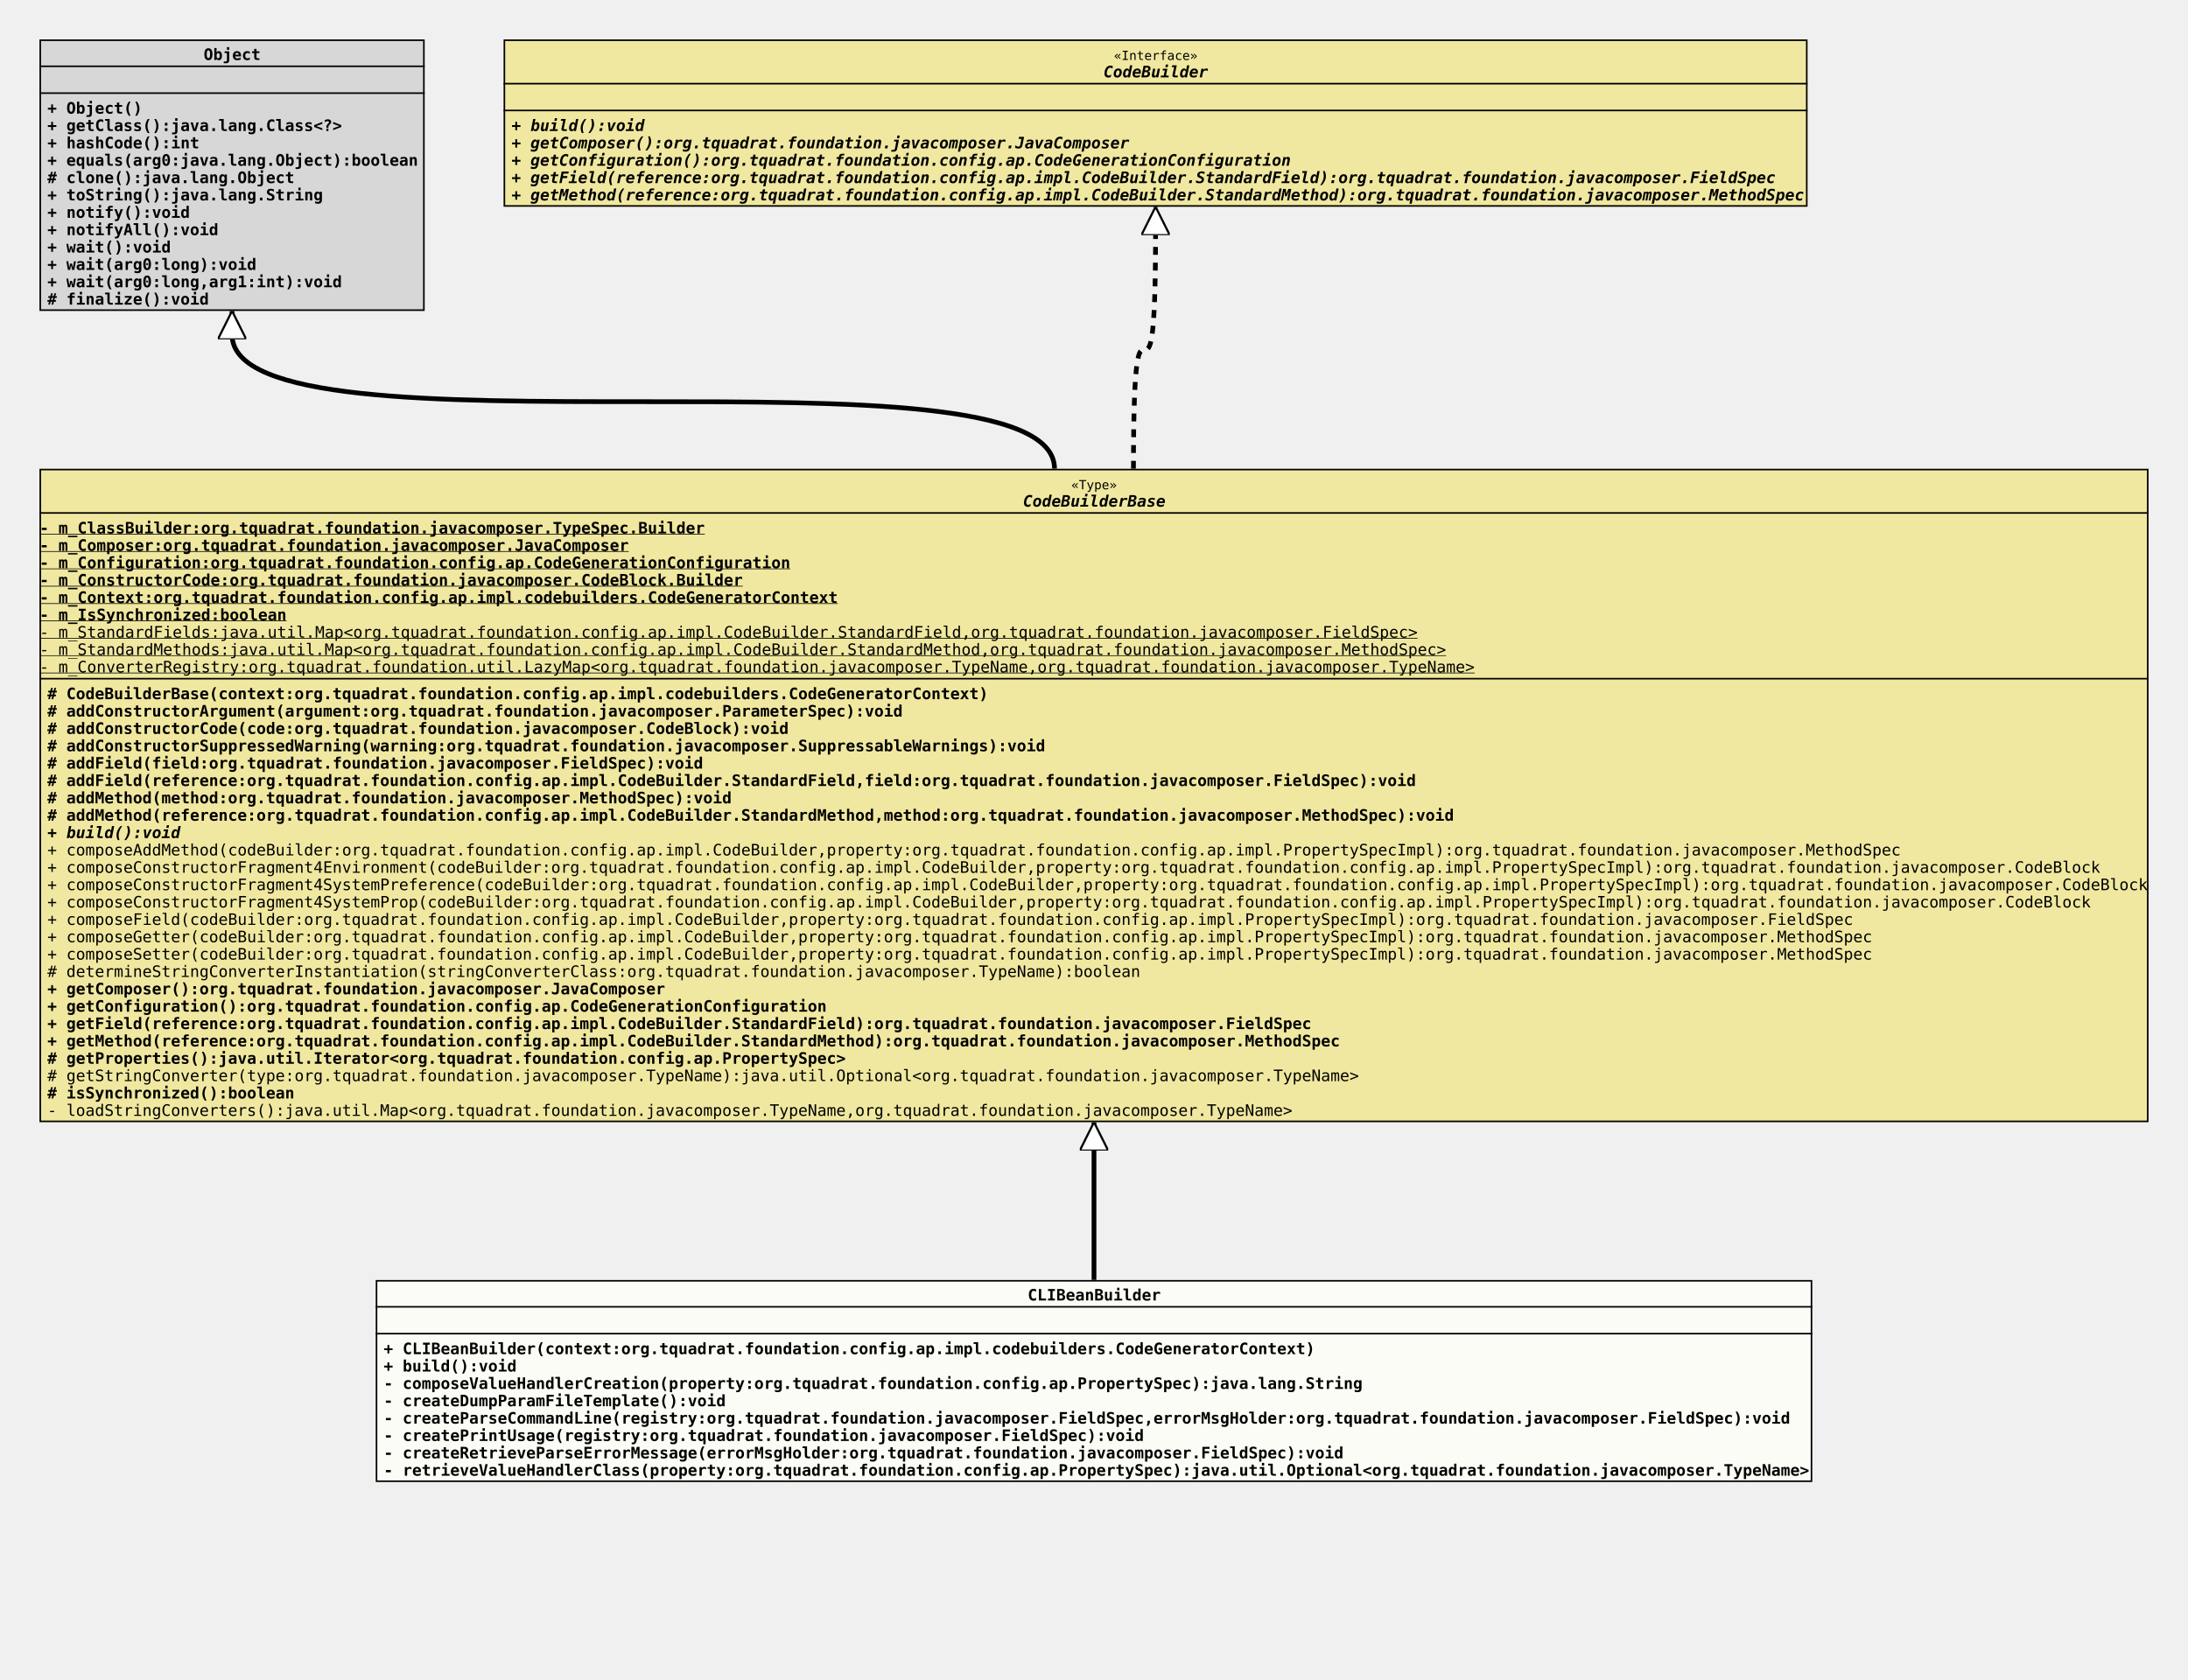
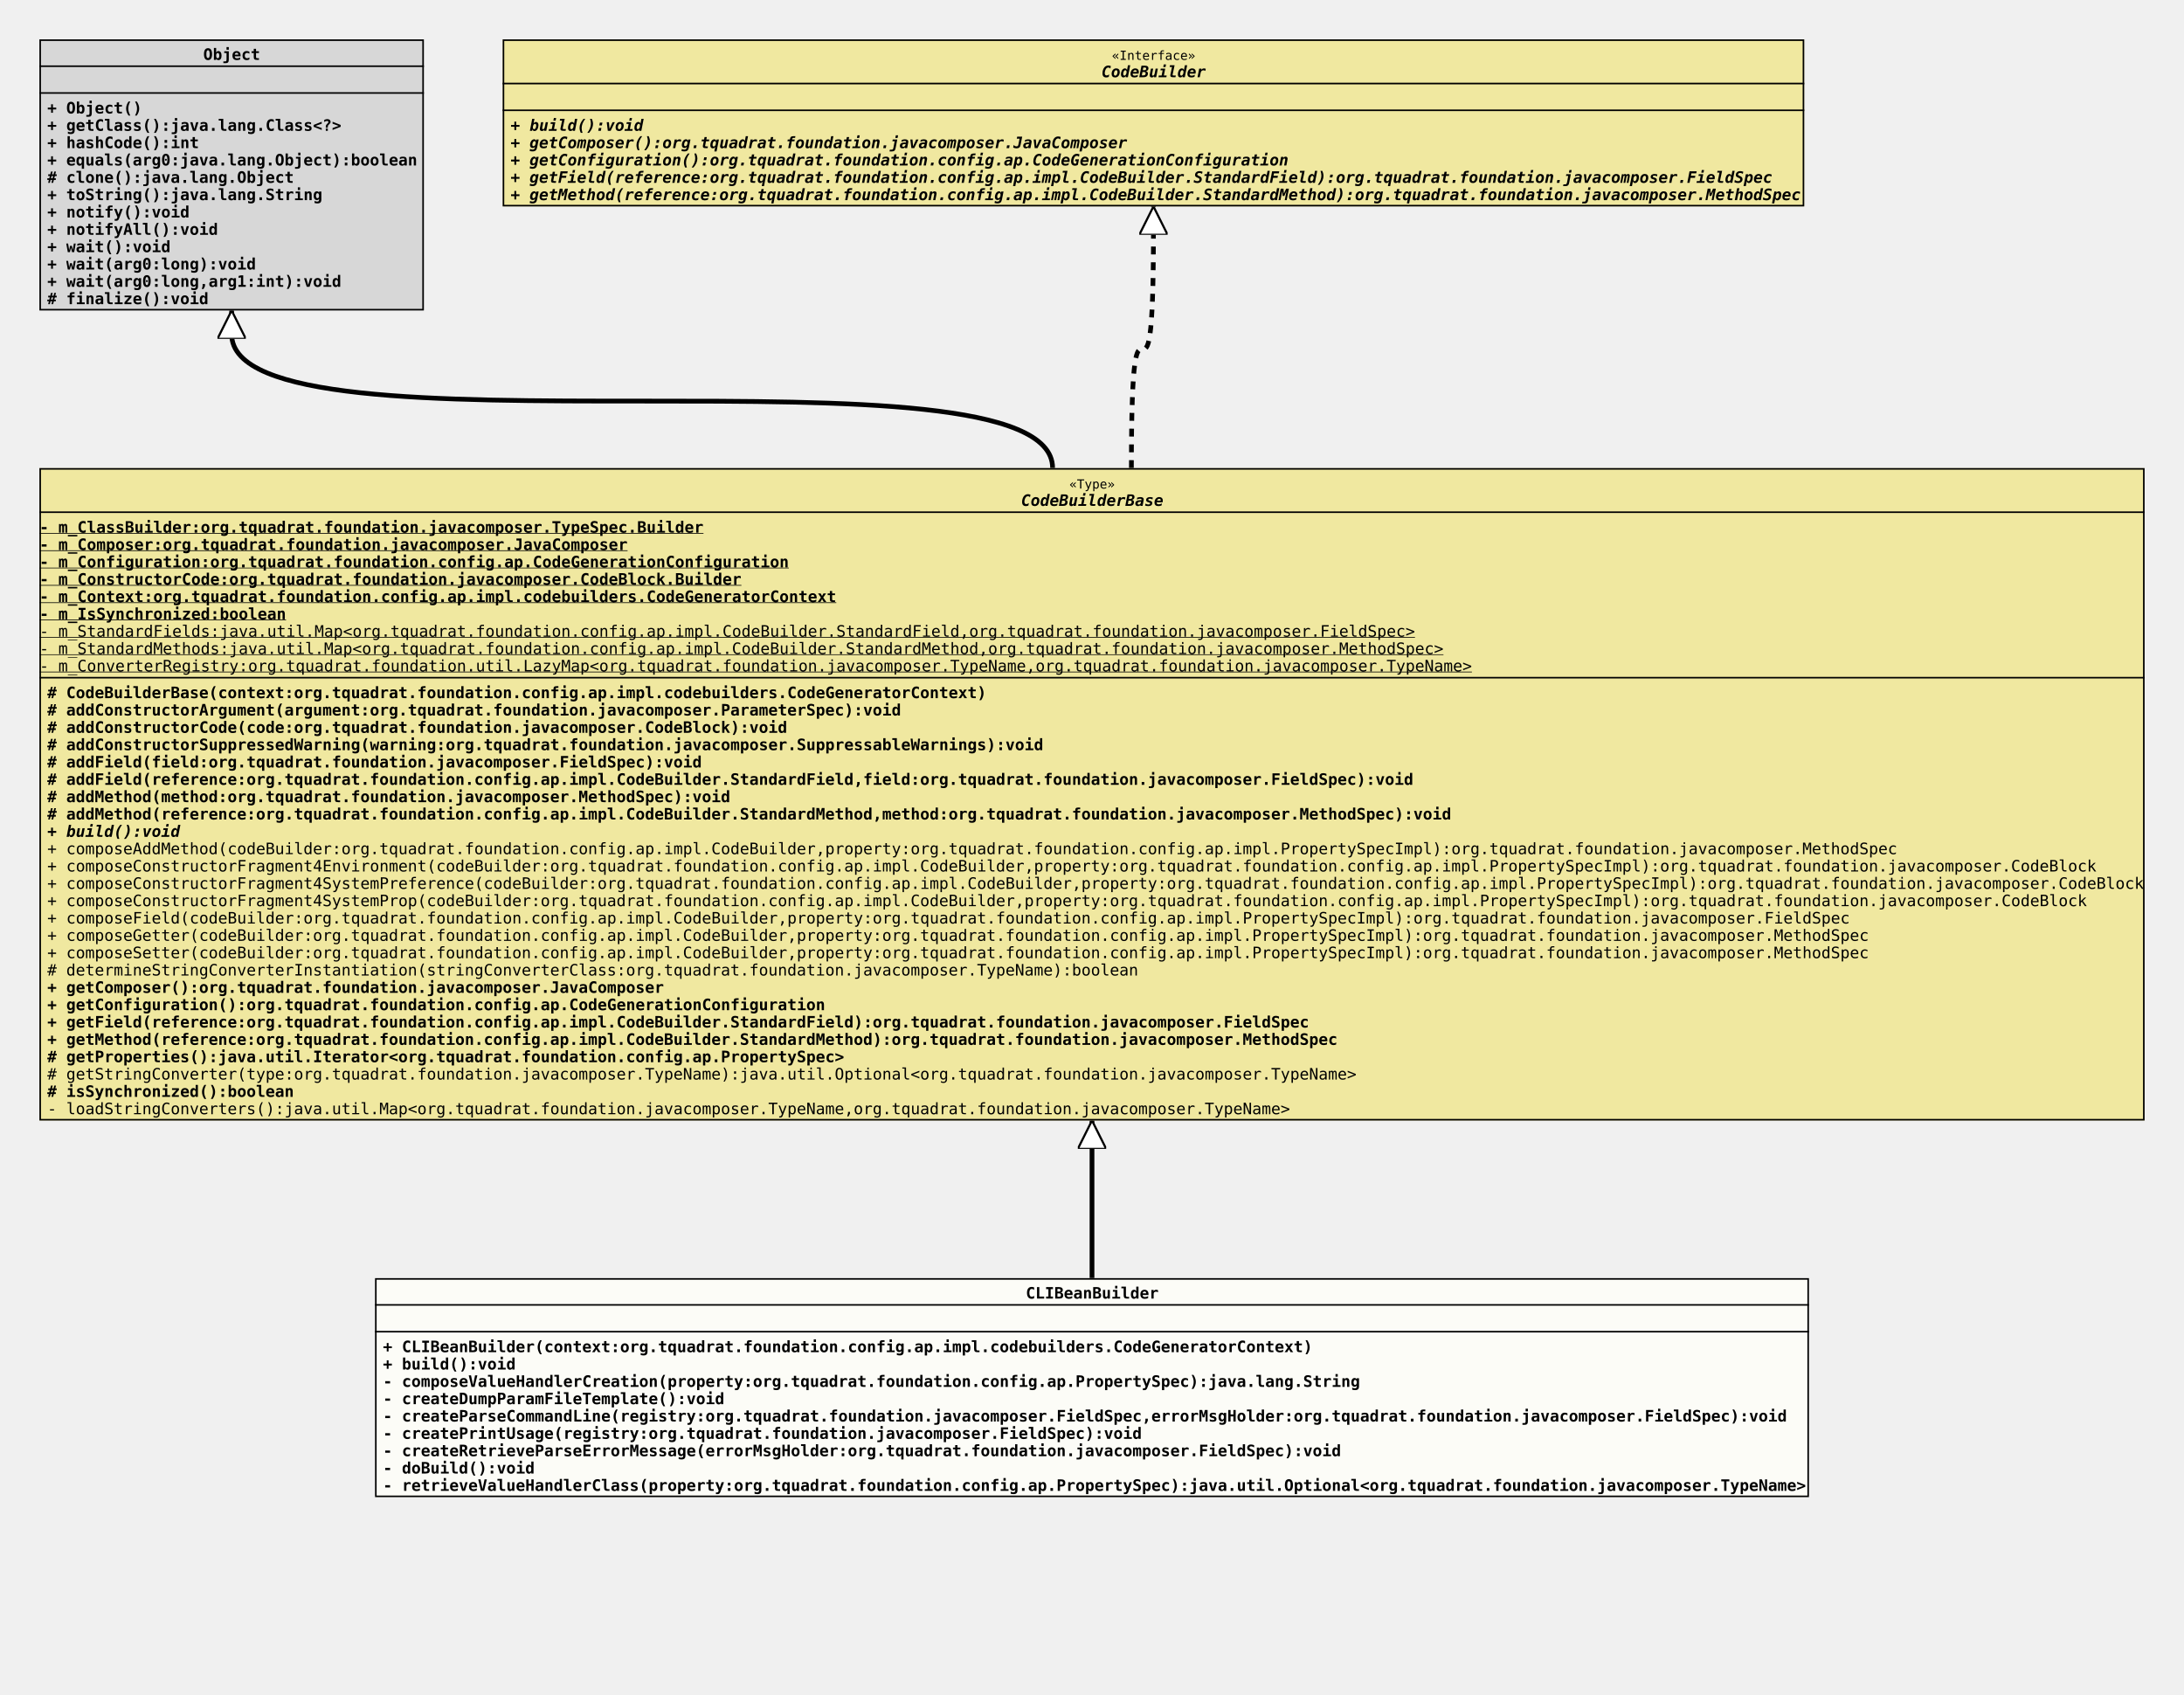
- <svg xmlns="http://www.w3.org/2000/svg" xmlns:xlink="http://www.w3.org/1999/xlink" version="1.1" baseProfile="full" width="1386.000" height="1064.000">
+ <svg xmlns="http://www.w3.org/2000/svg" xmlns:xlink="http://www.w3.org/1999/xlink" version="1.1" baseProfile="full" width="1386.000" height="1075.000">
  <defs>
    <style>
            line
            {
              stroke: black;
            }
            line.separator
            {
              stroke:       black;
              stroke-width: 1;
            }
            marker
            {
              fill: white;
            }
            path
            {
              fill:   white;
              stroke: black;
            }
            path.implementation
            {
              fill:             none;
              stroke-dasharray: 5,5;
              stroke-width:     3;
            }
            path.inheritance
            {
              fill:         none;
              stroke-width: 3;
            }
            rect
            {
              fill:         none;
              stroke:       black;
              stroke-width: 2;
            }
            rect.externalClass
            {
              fill:         #D0D0D0;
              fill-opacity: 0.8;
            }
            rect.focusClass
            {
              fill:         #FFFFF9;
              fill-opacity: 0.8;
            }
            rect.otherClass
            {
              fill:         #F0E68C;
              fill-opacity: 0.8;
            }
            rect.template
            {
              fill:             #FFFFFF;
              fill-opacity:     1.0;
              stroke-dasharray: 3,3;
            }
            text
            {
              font-family: monospace;
              font-size:   10px;
              font-weight: bold;
            }
            text.abstract
            {
              font-style: italic;
            }
            text.final
            {
              text-decoration: underline;
            }
            text.static
            {
              font-weight: normal;
            }
            text.stereotype
            {
              font-size:   8px;
              font-weight: normal;
            }
            </style>
    <marker id="inheritance" viewBox="0,0,40,40" markerUnits="strokeWidth" refX="40" refY="20" markerWidth="6" markerHeight="6" orient="auto">
      <path d="M40,20 l-40,-20 v40 Z" fill="#ffffff" stroke="#000000" stroke-width="3" />
    </marker>
    <marker id="implementation" viewBox="0,0,40,40" markerUnits="strokeWidth" refX="40" refY="20" markerWidth="6" markerHeight="6" orient="auto">
      <path d="M40,20 l-40,-20 v40 Z" fill="#ffffff" stroke="#000000" stroke-width="3" />
    </marker>
    <clipPath id="ID000001">
-       <rect class="focusClass" height="128.000" width="910.000" x="0.000" y="0.000" />
+       <rect class="focusClass" height="139.000" width="910.000" x="0.000" y="0.000" />
    </clipPath>
    <symbol id="org.tquadrat.foundation.config.ap.impl.codebuilders.CLIBeanBuilder">
      <g>
        <g class="focusClass" clip-path="url(#ID000001)">
-           <rect x="0.000" y="0.000" width="910.000" height="128.000" class="focusClass" />
+           <rect x="0.000" y="0.000" width="910.000" height="139.000" class="focusClass" />
          <line x1="0.000" y1="17.000" x2="910.000" y2="17.000" class="separator" />
          <text x="413.000" y="13.000">CLIBeanBuilder</text>
          <line x1="0.000" y1="34.000" x2="910.000" y2="34.000" class="separator" />
          <text x="5.000" y="30.000" />
          <text x="5.000" y="47.000">+ CLIBeanBuilder(context:org.tquadrat.foundation.config.ap.impl.codebuilders.CodeGeneratorContext)</text>
          <text x="5.000" y="58.000">+ build():void</text>
          <text x="5.000" y="69.000">- composeValueHandlerCreation(property:org.tquadrat.foundation.config.ap.PropertySpec):java.lang.String</text>
          <text x="5.000" y="80.000">- createDumpParamFileTemplate():void</text>
          <text x="5.000" y="91.000">- createParseCommandLine(registry:org.tquadrat.foundation.javacomposer.FieldSpec,errorMsgHolder:org.tquadrat.foundation.javacomposer.FieldSpec):void</text>
          <text x="5.000" y="102.000">- createPrintUsage(registry:org.tquadrat.foundation.javacomposer.FieldSpec):void</text>
          <text x="5.000" y="113.000">- createRetrieveParseErrorMessage(errorMsgHolder:org.tquadrat.foundation.javacomposer.FieldSpec):void</text>
-           <text x="5.000" y="124.000">- retrieveValueHandlerClass(property:org.tquadrat.foundation.config.ap.PropertySpec):java.util.Optional&lt;org.tquadrat.foundation.javacomposer.TypeName&gt;</text>
+           <text x="5.000" y="124.000">- doBuild():void</text>
+           <text x="5.000" y="135.000">- retrieveValueHandlerClass(property:org.tquadrat.foundation.config.ap.PropertySpec):java.util.Optional&lt;org.tquadrat.foundation.javacomposer.TypeName&gt;</text>
        </g>
      </g>
    </symbol>
    <clipPath id="ID000002">
      <rect class="otherClass" height="414.000" width="1336.000" x="0.000" y="0.000" />
    </clipPath>
    <symbol id="org.tquadrat.foundation.config.ap.impl.codebuilders.CodeBuilderBase">
      <g>
        <g clip-path="url(#ID000002)">
          <rect x="0.000" y="0.000" width="1336.000" height="414.000" class="otherClass" />
          <line x1="0.000" y1="28.000" x2="1336.000" y2="28.000" class="separator" />
          <text x="653.600" y="13.000" class="stereotype">«Type»</text>
          <text x="623.000" y="24.000" class="abstract">CodeBuilderBase</text>
          <line x1="0.000" y1="133.000" x2="1336.000" y2="133.000" class="separator" />
          <text y="41.000" class="final">- m_ClassBuilder:org.tquadrat.foundation.javacomposer.TypeSpec.Builder</text>
          <text y="52.000" class="final">- m_Composer:org.tquadrat.foundation.javacomposer.JavaComposer</text>
          <text y="63.000" class="final">- m_Configuration:org.tquadrat.foundation.config.ap.CodeGenerationConfiguration</text>
          <text y="74.000" class="final">- m_ConstructorCode:org.tquadrat.foundation.javacomposer.CodeBlock.Builder</text>
          <text y="85.000" class="final">- m_Context:org.tquadrat.foundation.config.ap.impl.codebuilders.CodeGeneratorContext</text>
          <text y="96.000" class="final">- m_IsSynchronized:boolean</text>
          <text y="107.000" class="static final">- m_StandardFields:java.util.Map&lt;org.tquadrat.foundation.config.ap.impl.CodeBuilder.StandardField,org.tquadrat.foundation.javacomposer.FieldSpec&gt;</text>
          <text y="118.000" class="static final">- m_StandardMethods:java.util.Map&lt;org.tquadrat.foundation.config.ap.impl.CodeBuilder.StandardMethod,org.tquadrat.foundation.javacomposer.MethodSpec&gt;</text>
          <text y="129.000" class="static final">- m_ConverterRegistry:org.tquadrat.foundation.util.LazyMap&lt;org.tquadrat.foundation.javacomposer.TypeName,org.tquadrat.foundation.javacomposer.TypeName&gt;</text>
          <text x="5.000" y="146.000"># CodeBuilderBase(context:org.tquadrat.foundation.config.ap.impl.codebuilders.CodeGeneratorContext)</text>
          <text x="5.000" y="157.000"># addConstructorArgument(argument:org.tquadrat.foundation.javacomposer.ParameterSpec):void</text>
          <text x="5.000" y="168.000"># addConstructorCode(code:org.tquadrat.foundation.javacomposer.CodeBlock):void</text>
          <text x="5.000" y="179.000"># addConstructorSuppressedWarning(warning:org.tquadrat.foundation.javacomposer.SuppressableWarnings):void</text>
          <text x="5.000" y="190.000"># addField(field:org.tquadrat.foundation.javacomposer.FieldSpec):void</text>
          <text x="5.000" y="201.000"># addField(reference:org.tquadrat.foundation.config.ap.impl.CodeBuilder.StandardField,field:org.tquadrat.foundation.javacomposer.FieldSpec):void</text>
          <text x="5.000" y="212.000"># addMethod(method:org.tquadrat.foundation.javacomposer.MethodSpec):void</text>
          <text x="5.000" y="223.000"># addMethod(reference:org.tquadrat.foundation.config.ap.impl.CodeBuilder.StandardMethod,method:org.tquadrat.foundation.javacomposer.MethodSpec):void</text>
          <text x="5.000" y="234.000" class="abstract">+ build():void</text>
          <text x="5.000" y="245.000" class="static">+ composeAddMethod(codeBuilder:org.tquadrat.foundation.config.ap.impl.CodeBuilder,property:org.tquadrat.foundation.config.ap.impl.PropertySpecImpl):org.tquadrat.foundation.javacomposer.MethodSpec</text>
          <text x="5.000" y="256.000" class="static">+ composeConstructorFragment4Environment(codeBuilder:org.tquadrat.foundation.config.ap.impl.CodeBuilder,property:org.tquadrat.foundation.config.ap.impl.PropertySpecImpl):org.tquadrat.foundation.javacomposer.CodeBlock</text>
          <text x="5.000" y="267.000" class="static">+ composeConstructorFragment4SystemPreference(codeBuilder:org.tquadrat.foundation.config.ap.impl.CodeBuilder,property:org.tquadrat.foundation.config.ap.impl.PropertySpecImpl):org.tquadrat.foundation.javacomposer.CodeBlock</text>
          <text x="5.000" y="278.000" class="static">+ composeConstructorFragment4SystemProp(codeBuilder:org.tquadrat.foundation.config.ap.impl.CodeBuilder,property:org.tquadrat.foundation.config.ap.impl.PropertySpecImpl):org.tquadrat.foundation.javacomposer.CodeBlock</text>
          <text x="5.000" y="289.000" class="static">+ composeField(codeBuilder:org.tquadrat.foundation.config.ap.impl.CodeBuilder,property:org.tquadrat.foundation.config.ap.impl.PropertySpecImpl):org.tquadrat.foundation.javacomposer.FieldSpec</text>
          <text x="5.000" y="300.000" class="static">+ composeGetter(codeBuilder:org.tquadrat.foundation.config.ap.impl.CodeBuilder,property:org.tquadrat.foundation.config.ap.impl.PropertySpecImpl):org.tquadrat.foundation.javacomposer.MethodSpec</text>
          <text x="5.000" y="311.000" class="static">+ composeSetter(codeBuilder:org.tquadrat.foundation.config.ap.impl.CodeBuilder,property:org.tquadrat.foundation.config.ap.impl.PropertySpecImpl):org.tquadrat.foundation.javacomposer.MethodSpec</text>
          <text x="5.000" y="322.000" class="static"># determineStringConverterInstantiation(stringConverterClass:org.tquadrat.foundation.javacomposer.TypeName):boolean</text>
          <text x="5.000" y="333.000">+ getComposer():org.tquadrat.foundation.javacomposer.JavaComposer</text>
          <text x="5.000" y="344.000">+ getConfiguration():org.tquadrat.foundation.config.ap.CodeGenerationConfiguration</text>
          <text x="5.000" y="355.000">+ getField(reference:org.tquadrat.foundation.config.ap.impl.CodeBuilder.StandardField):org.tquadrat.foundation.javacomposer.FieldSpec</text>
          <text x="5.000" y="366.000">+ getMethod(reference:org.tquadrat.foundation.config.ap.impl.CodeBuilder.StandardMethod):org.tquadrat.foundation.javacomposer.MethodSpec</text>
          <text x="5.000" y="377.000"># getProperties():java.util.Iterator&lt;org.tquadrat.foundation.config.ap.PropertySpec&gt;</text>
          <text x="5.000" y="388.000" class="static"># getStringConverter(type:org.tquadrat.foundation.javacomposer.TypeName):java.util.Optional&lt;org.tquadrat.foundation.javacomposer.TypeName&gt;</text>
          <text x="5.000" y="399.000"># isSynchronized():boolean</text>
          <text x="5.000" y="410.000" class="static">- loadStringConverters():java.util.Map&lt;org.tquadrat.foundation.javacomposer.TypeName,org.tquadrat.foundation.javacomposer.TypeName&gt;</text>
        </g>
      </g>
    </symbol>
    <clipPath id="ID000003">
      <rect class="externalClass" height="172.000" width="244.000" x="0.000" y="0.000" />
    </clipPath>
    <symbol id="java.lang.Object">
      <g>
        <g clip-path="url(#ID000003)">
          <rect x="0.000" y="0.000" width="244.000" height="172.000" class="externalClass" />
          <line x1="0.000" y1="17.000" x2="244.000" y2="17.000" class="separator" />
          <text x="104.000" y="13.000">Object</text>
          <line x1="0.000" y1="34.000" x2="244.000" y2="34.000" class="separator" />
          <text x="5.000" y="30.000" />
          <text x="5.000" y="47.000">+ Object()</text>
          <text x="5.000" y="58.000">+ getClass():java.lang.Class&lt;?&gt;</text>
          <text x="5.000" y="69.000">+ hashCode():int</text>
          <text x="5.000" y="80.000">+ equals(arg0:java.lang.Object):boolean</text>
          <text x="5.000" y="91.000"># clone():java.lang.Object</text>
          <text x="5.000" y="102.000">+ toString():java.lang.String</text>
          <text x="5.000" y="113.000">+ notify():void</text>
          <text x="5.000" y="124.000">+ notifyAll():void</text>
          <text x="5.000" y="135.000">+ wait():void</text>
          <text x="5.000" y="146.000">+ wait(arg0:long):void</text>
          <text x="5.000" y="157.000">+ wait(arg0:long,arg1:int):void</text>
          <text x="5.000" y="168.000"># finalize():void</text>
        </g>
      </g>
    </symbol>
    <clipPath id="ID000004">
      <rect class="otherClass" height="106.000" width="826.000" x="0.000" y="0.000" />
    </clipPath>
    <symbol id="org.tquadrat.foundation.config.ap.impl.CodeBuilder">
      <g>
        <g clip-path="url(#ID000004)">
          <rect x="0.000" y="0.000" width="826.000" height="106.000" class="otherClass" />
          <line x1="0.000" y1="28.000" x2="826.000" y2="28.000" class="separator" />
          <text x="386.600" y="13.000" class="stereotype">«Interface»</text>
          <text x="380.000" y="24.000" class="abstract">CodeBuilder</text>
          <line x1="0.000" y1="45.000" x2="826.000" y2="45.000" class="separator" />
          <text x="5.000" y="41.000" />
          <text x="5.000" y="58.000" class="abstract">+ build():void</text>
          <text x="5.000" y="69.000" class="abstract">+ getComposer():org.tquadrat.foundation.javacomposer.JavaComposer</text>
          <text x="5.000" y="80.000" class="abstract">+ getConfiguration():org.tquadrat.foundation.config.ap.CodeGenerationConfiguration</text>
          <text x="5.000" y="91.000" class="abstract">+ getField(reference:org.tquadrat.foundation.config.ap.impl.CodeBuilder.StandardField):org.tquadrat.foundation.javacomposer.FieldSpec</text>
          <text x="5.000" y="102.000" class="abstract">+ getMethod(reference:org.tquadrat.foundation.config.ap.impl.CodeBuilder.StandardMethod):org.tquadrat.foundation.javacomposer.MethodSpec</text>
        </g>
      </g>
    </symbol>
  </defs>
  <path class="inheritance" d="M693.000,811.000 L693.000,711.000" marker-end="url(#inheritance)" />
  <path class="inheritance" d="M668.000,297.000 c0.000,-85.000,-521.000,0.000,-521.000,-85.000 v-15" marker-end="url(#inheritance)" />
  <path class="implementation" d="M718.000,297.000 c0.000,-151.000,14.000,0.000,14.000,-151.000 v-15" marker-end="url(#implementation)" />
  <use x="25.000" y="25.000" xlink:href="#java.lang.Object" />
  <use x="319.000" y="25.000" xlink:href="#org.tquadrat.foundation.config.ap.impl.CodeBuilder" />
  <use x="25.000" y="297.000" xlink:href="#org.tquadrat.foundation.config.ap.impl.codebuilders.CodeBuilderBase" />
  <use x="238.000" y="811.000" xlink:href="#org.tquadrat.foundation.config.ap.impl.codebuilders.CLIBeanBuilder" />
</svg>
